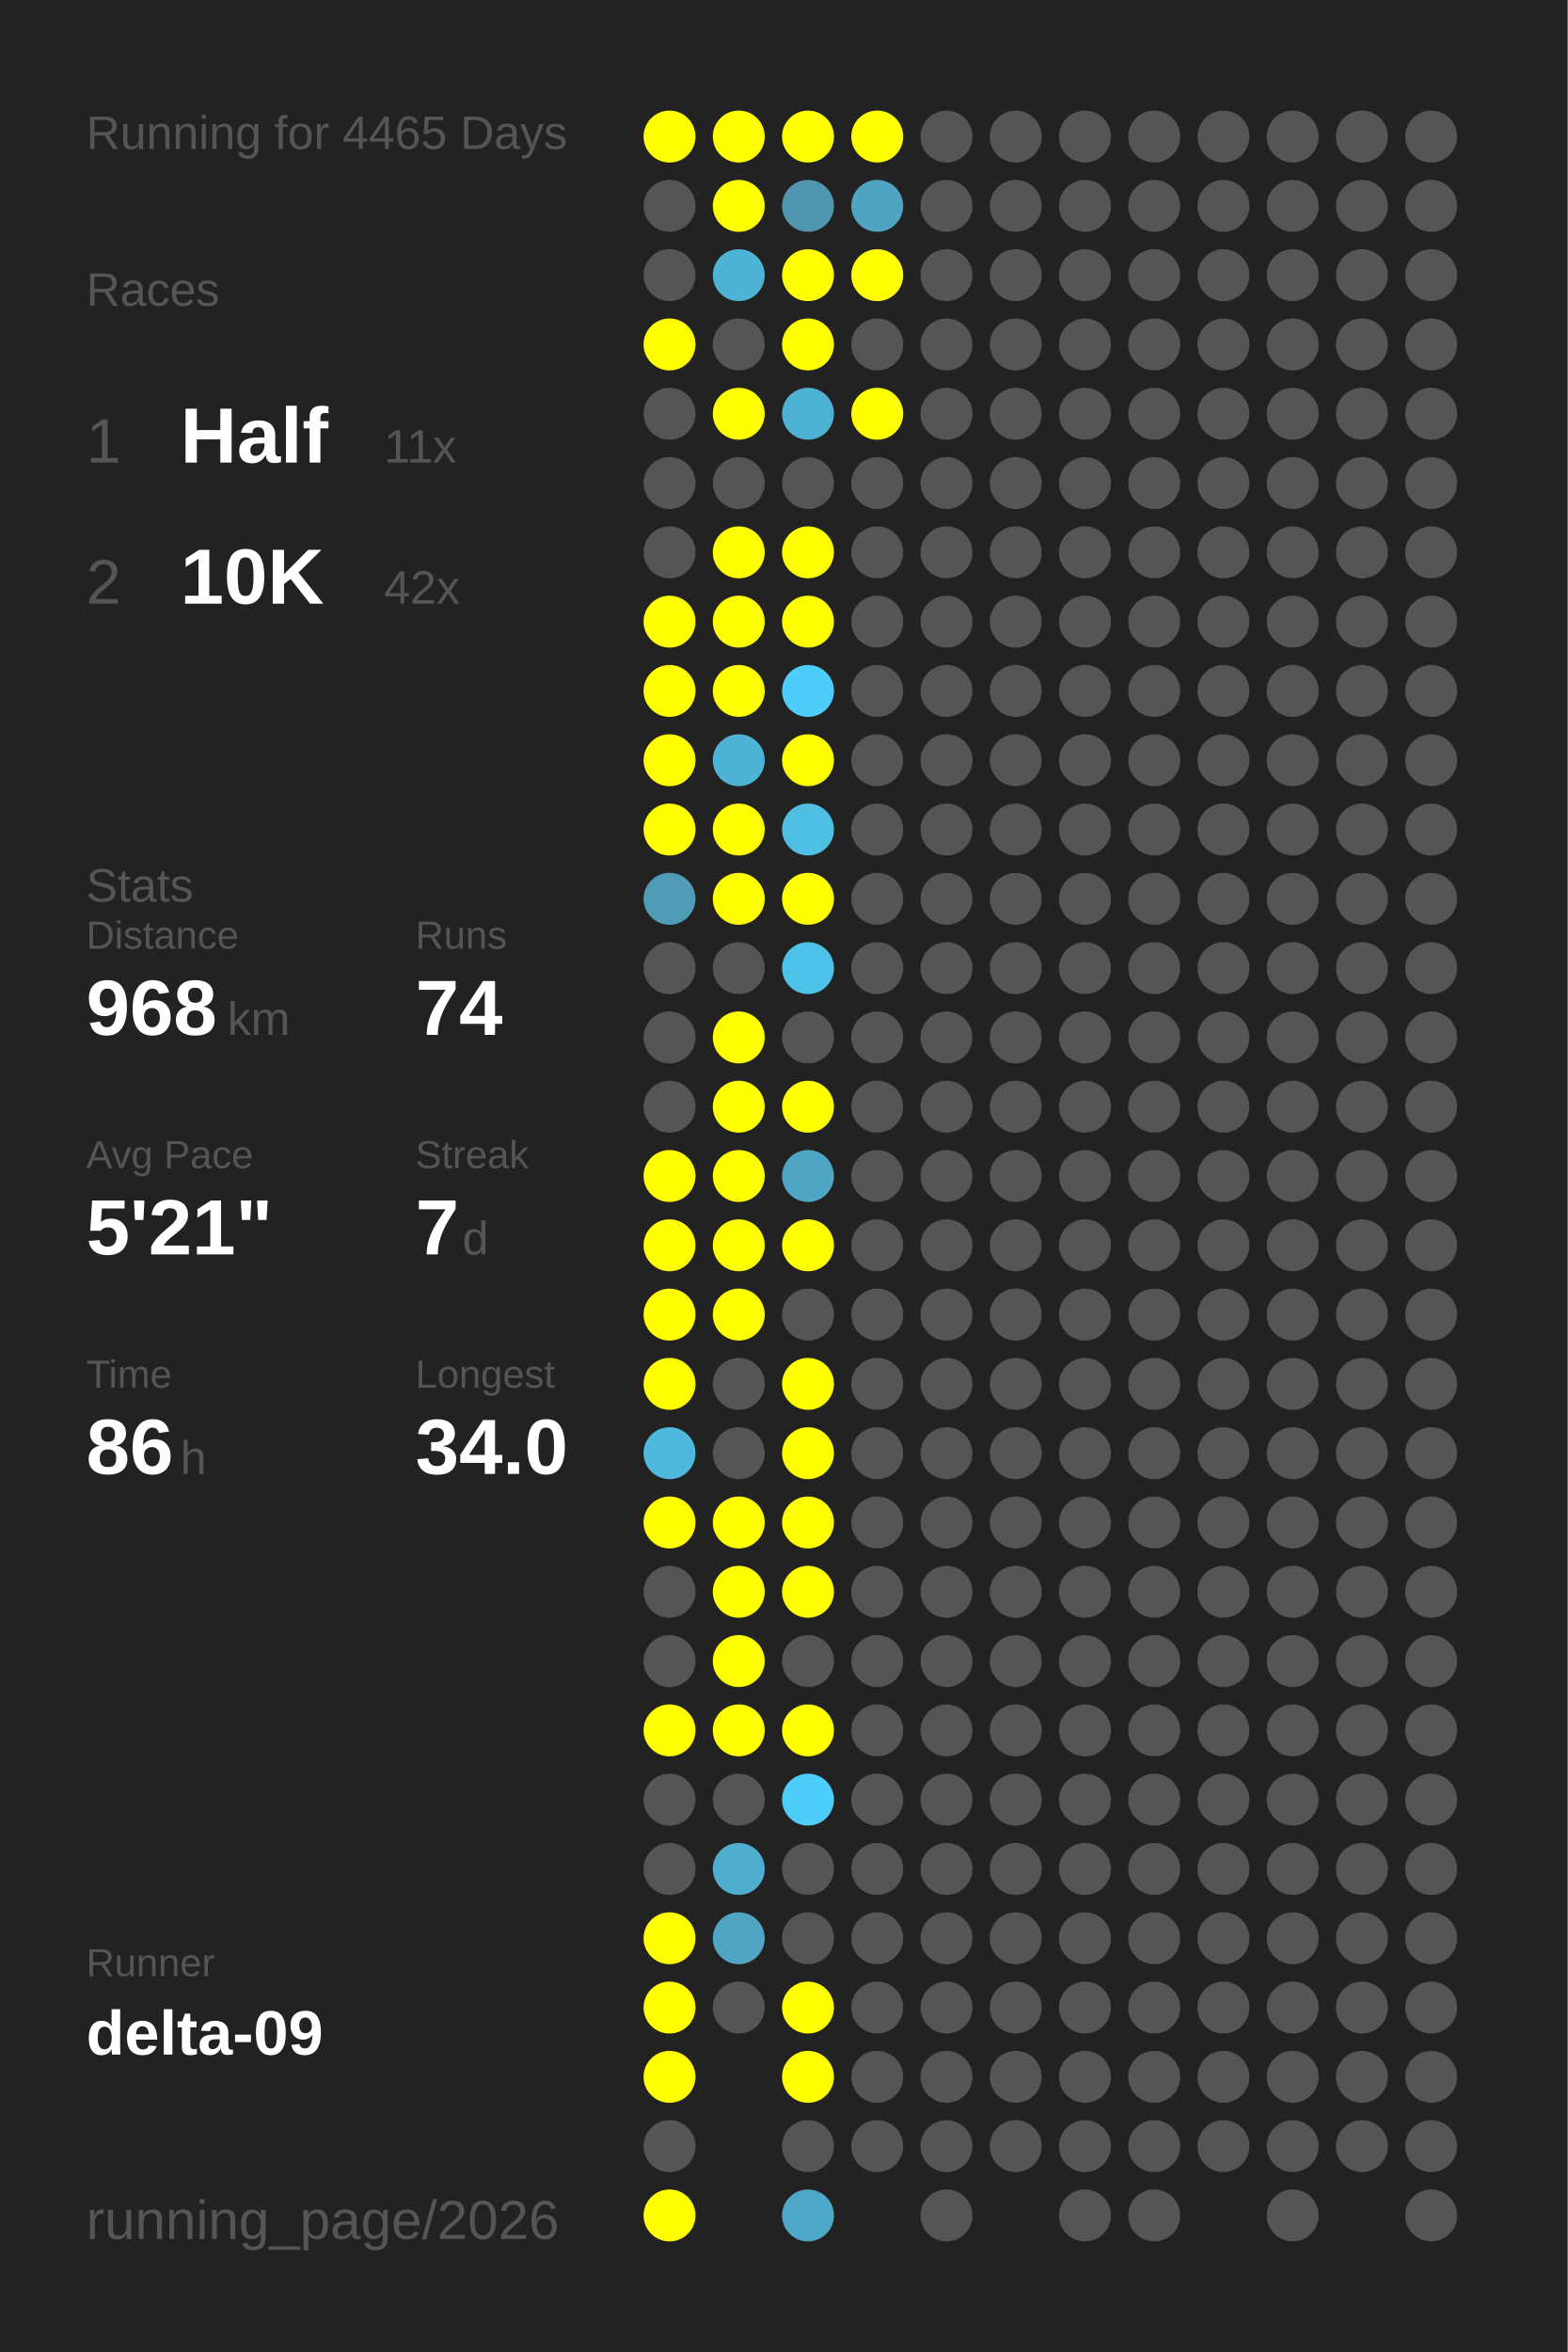
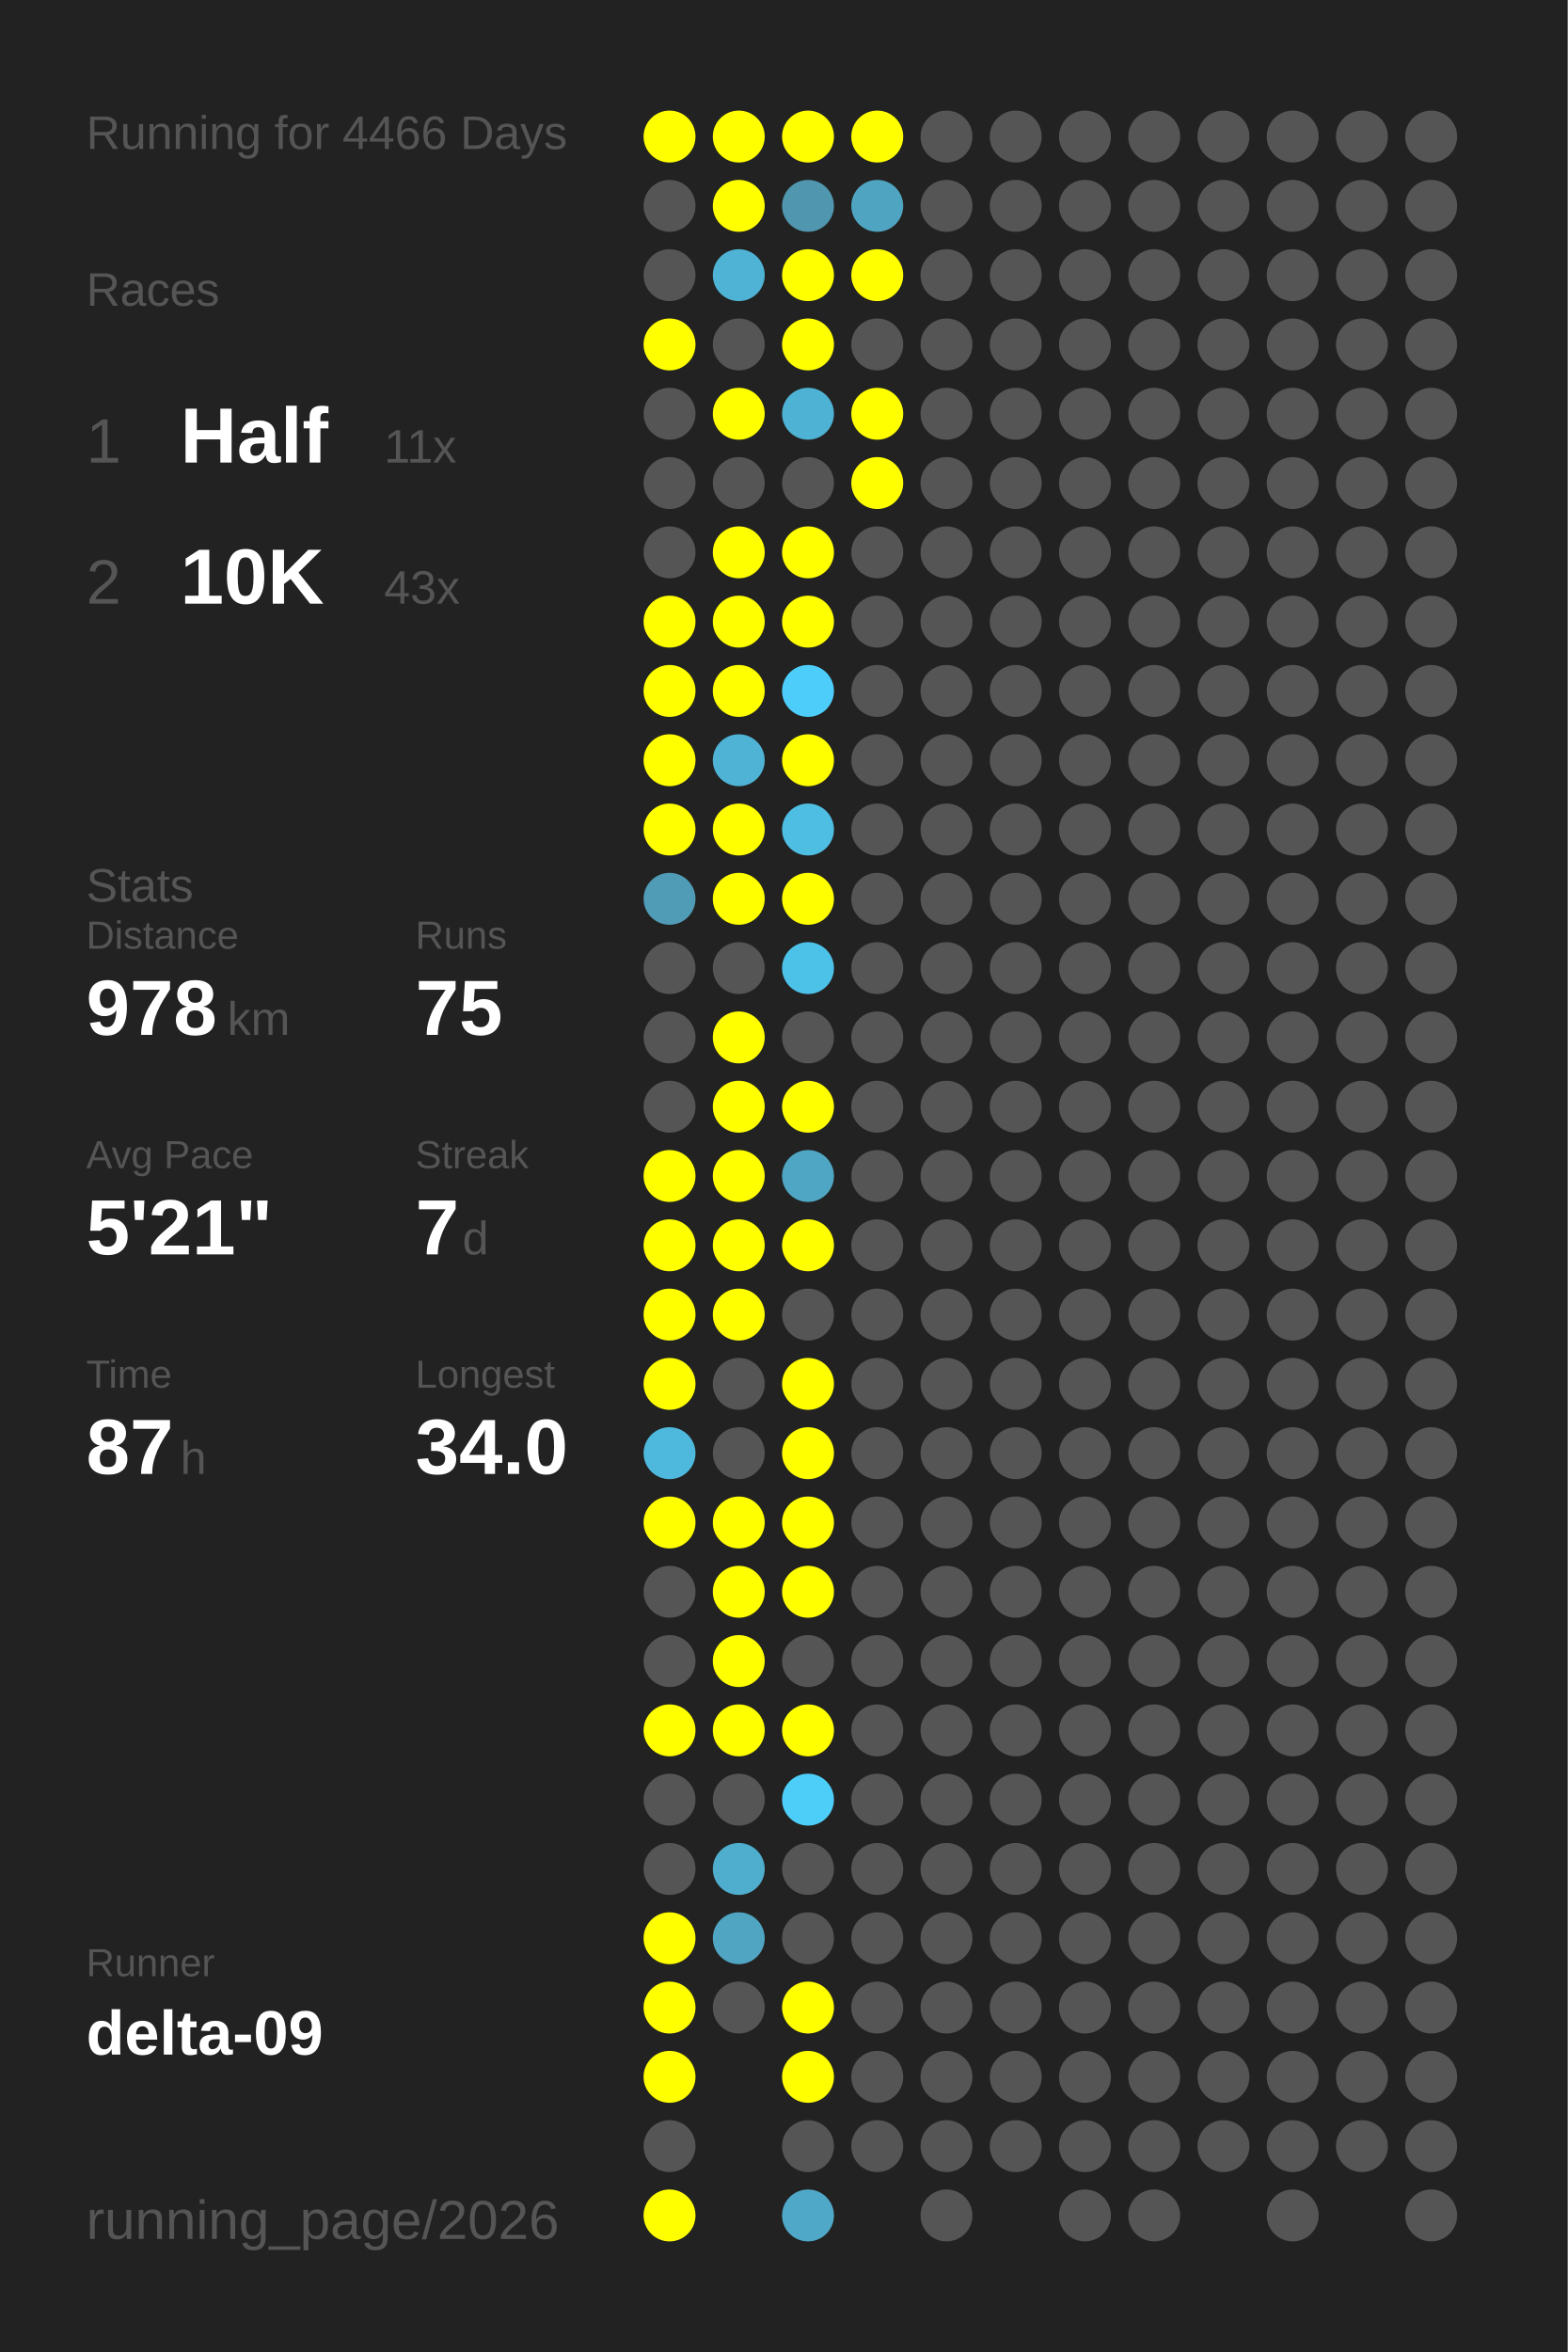
<svg xmlns="http://www.w3.org/2000/svg" baseProfile="full" height="300mm" version="1.1" viewBox="0,0,200,300" width="200mm">
  <defs />
  <rect fill="#222222" height="300" width="200" x="0" y="0" />
-   <text fill="#555555" style="font-size:6px; font-family:Arial;" x="11" y="19">Running for 4465 Days</text>
+   <text fill="#555555" style="font-size:6px; font-family:Arial;" x="11" y="19">Running for 4466 Days</text>
  <text fill="#555555" style="font-size:6px; font-family:Arial;" x="11" y="39">Races</text>
  <text fill="#555555" style="font-size:8px; font-family:Arial;" x="11" y="59">1</text>
  <text fill="#FFFFFF" style="font-size:10px; font-family:Arial; font-weight:bold;" x="23" y="59">Half</text>
  <text fill="#555555" style="font-size:6px; font-family:Arial;" x="49" y="59">11x</text>
  <text fill="#555555" style="font-size:8px; font-family:Arial;" x="11" y="77">2</text>
  <text fill="#FFFFFF" style="font-size:10px; font-family:Arial; font-weight:bold;" x="23" y="77">10K</text>
-   <text fill="#555555" style="font-size:6px; font-family:Arial;" x="49" y="77">42x</text>
+   <text fill="#555555" style="font-size:6px; font-family:Arial;" x="49" y="77">43x</text>
  <text fill="#555555" style="font-size:6px; font-family:Arial;" x="11" y="115">Stats</text>
  <text fill="#555555" style="font-size:5px; font-family:Arial;" x="11" y="121">Distance</text>
-   <text fill="#FFFFFF" style="font-size:10px; font-family:Arial; font-weight:bold;" x="11" y="132">968</text>
+   <text fill="#FFFFFF" style="font-size:10px; font-family:Arial; font-weight:bold;" x="11" y="132">978</text>
  <text fill="#555555" style="font-size:6px; font-family:Arial;" x="29" y="132">km</text>
  <text fill="#555555" style="font-size:5px; font-family:Arial;" x="53" y="121">Runs</text>
-   <text fill="#FFFFFF" style="font-size:10px; font-family:Arial; font-weight:bold;" x="53" y="132">74</text>
+   <text fill="#FFFFFF" style="font-size:10px; font-family:Arial; font-weight:bold;" x="53" y="132">75</text>
  <text fill="#555555" style="font-size:5px; font-family:Arial;" x="11" y="149">Avg Pace</text>
  <text fill="#FFFFFF" style="font-size:10px; font-family:Arial; font-weight:bold;" x="11" y="160">5'21"</text>
  <text fill="#555555" style="font-size:5px; font-family:Arial;" x="53" y="149">Streak</text>
  <text fill="#FFFFFF" style="font-size:10px; font-family:Arial; font-weight:bold;" x="53" y="160">7</text>
  <text fill="#555555" style="font-size:6px; font-family:Arial;" x="59" y="160">d</text>
  <text fill="#555555" style="font-size:5px; font-family:Arial;" x="11" y="177">Time</text>
-   <text fill="#FFFFFF" style="font-size:10px; font-family:Arial; font-weight:bold;" x="11" y="188">86</text>
+   <text fill="#FFFFFF" style="font-size:10px; font-family:Arial; font-weight:bold;" x="11" y="188">87</text>
  <text fill="#555555" style="font-size:6px; font-family:Arial;" x="23" y="188">h</text>
  <text fill="#555555" style="font-size:5px; font-family:Arial;" x="53" y="177">Longest</text>
  <text fill="#FFFFFF" style="font-size:10px; font-family:Arial; font-weight:bold;" x="53" y="188">34.0</text>
  <text fill="#555555" style="font-size:5px; font-family:Arial;" x="11" y="252.065">Runner</text>
  <text fill="#FFFFFF" style="font-size:8px; font-family:Arial; font-weight:bold;" x="11" y="262.065">delta-09</text>
  <text fill="#555555" style="font-size:7px; font-family:Arial;" x="11" y="285.581">running_page/2026</text>
  <circle cx="85.417" cy="17.419" fill="#FFFF00" r="3.312" />
  <circle cx="85.417" cy="26.258" fill="#555555" r="3.312" />
  <circle cx="85.417" cy="35.097" fill="#555555" r="3.312" />
  <circle cx="85.417" cy="43.935" fill="#FFFF00" r="3.312" />
  <circle cx="85.417" cy="52.774" fill="#555555" r="3.312" />
  <circle cx="85.417" cy="61.613" fill="#555555" r="3.312" />
  <circle cx="85.417" cy="70.452" fill="#555555" r="3.312" />
  <circle cx="85.417" cy="79.29" fill="#FFFF00" r="3.312" />
  <circle cx="85.417" cy="88.129" fill="#FFFF00" r="3.312" />
  <circle cx="85.417" cy="96.968" fill="#FFFF00" r="3.312" />
  <circle cx="85.417" cy="105.806" fill="#FFFF00" r="3.312" />
  <circle cx="85.417" cy="114.645" fill="#509bb5" r="3.312" />
  <circle cx="85.417" cy="123.484" fill="#555555" r="3.312" />
  <circle cx="85.417" cy="132.323" fill="#555555" r="3.312" />
  <circle cx="85.417" cy="141.161" fill="#555555" r="3.312" />
  <circle cx="85.417" cy="150" fill="#FFFF00" r="3.312" />
  <circle cx="85.417" cy="158.839" fill="#FFFF00" r="3.312" />
  <circle cx="85.417" cy="167.677" fill="#FFFF00" r="3.312" />
  <circle cx="85.417" cy="176.516" fill="#FFFF00" r="3.312" />
  <circle cx="85.417" cy="185.355" fill="#4eb9dd" r="3.312" />
  <circle cx="85.417" cy="194.194" fill="#FFFF00" r="3.312" />
  <circle cx="85.417" cy="203.032" fill="#555555" r="3.312" />
  <circle cx="85.417" cy="211.871" fill="#555555" r="3.312" />
  <circle cx="85.417" cy="220.71" fill="#FFFF00" r="3.312" />
  <circle cx="85.417" cy="229.548" fill="#555555" r="3.312" />
  <circle cx="85.417" cy="238.387" fill="#555555" r="3.312" />
  <circle cx="85.417" cy="247.226" fill="#FFFF00" r="3.312" />
  <circle cx="85.417" cy="256.065" fill="#FFFF00" r="3.312" />
  <circle cx="85.417" cy="264.903" fill="#FFFF00" r="3.312" />
  <circle cx="85.417" cy="273.742" fill="#555555" r="3.312" />
  <circle cx="85.417" cy="282.581" fill="#FFFF00" r="3.312" />
  <circle cx="94.25" cy="17.419" fill="#FFFF00" r="3.312" />
  <circle cx="94.25" cy="26.258" fill="#FFFF00" r="3.312" />
  <circle cx="94.25" cy="35.097" fill="#4eb3d4" r="3.312" />
  <circle cx="94.25" cy="43.935" fill="#555555" r="3.312" />
  <circle cx="94.25" cy="52.774" fill="#FFFF00" r="3.312" />
  <circle cx="94.25" cy="61.613" fill="#555555" r="3.312" />
  <circle cx="94.25" cy="70.452" fill="#FFFF00" r="3.312" />
  <circle cx="94.25" cy="79.29" fill="#FFFF00" r="3.312" />
  <circle cx="94.25" cy="88.129" fill="#FFFF00" r="3.312" />
  <circle cx="94.25" cy="96.968" fill="#4eb3d4" r="3.312" />
  <circle cx="94.25" cy="105.806" fill="#FFFF00" r="3.312" />
  <circle cx="94.25" cy="114.645" fill="#FFFF00" r="3.312" />
  <circle cx="94.25" cy="123.484" fill="#555555" r="3.312" />
  <circle cx="94.25" cy="132.323" fill="#FFFF00" r="3.312" />
  <circle cx="94.25" cy="141.161" fill="#FFFF00" r="3.312" />
  <circle cx="94.25" cy="150" fill="#FFFF00" r="3.312" />
  <circle cx="94.25" cy="158.839" fill="#FFFF00" r="3.312" />
  <circle cx="94.25" cy="167.677" fill="#FFFF00" r="3.312" />
  <circle cx="94.25" cy="176.516" fill="#555555" r="3.312" />
  <circle cx="94.25" cy="185.355" fill="#555555" r="3.312" />
  <circle cx="94.25" cy="194.194" fill="#FFFF00" r="3.312" />
  <circle cx="94.25" cy="203.032" fill="#FFFF00" r="3.312" />
  <circle cx="94.25" cy="211.871" fill="#FFFF00" r="3.312" />
  <circle cx="94.25" cy="220.71" fill="#FFFF00" r="3.312" />
  <circle cx="94.25" cy="229.548" fill="#555555" r="3.312" />
  <circle cx="94.25" cy="238.387" fill="#4faece" r="3.312" />
  <circle cx="94.25" cy="247.226" fill="#4fa5c2" r="3.312" />
  <circle cx="94.25" cy="256.065" fill="#555555" r="3.312" />
  <circle cx="103.083" cy="17.419" fill="#FFFF00" r="3.312" />
  <circle cx="103.083" cy="26.258" fill="#5096ae" r="3.312" />
  <circle cx="103.083" cy="35.097" fill="#FFFF00" r="3.312" />
  <circle cx="103.083" cy="43.935" fill="#FFFF00" r="3.312" />
  <circle cx="103.083" cy="52.774" fill="#4eb2d4" r="3.312" />
  <circle cx="103.083" cy="61.613" fill="#555555" r="3.312" />
  <circle cx="103.083" cy="70.452" fill="#FFFF00" r="3.312" />
  <circle cx="103.083" cy="79.29" fill="#FFFF00" r="3.312" />
  <circle cx="103.083" cy="88.129" fill="#4dcefa" r="3.312" />
  <circle cx="103.083" cy="96.968" fill="#FFFF00" r="3.312" />
  <circle cx="103.083" cy="105.806" fill="#4ebee3" r="3.312" />
  <circle cx="103.083" cy="114.645" fill="#FFFF00" r="3.312" />
  <circle cx="103.083" cy="123.484" fill="#4dc2e9" r="3.312" />
  <circle cx="103.083" cy="132.323" fill="#555555" r="3.312" />
  <circle cx="103.083" cy="141.161" fill="#FFFF00" r="3.312" />
  <circle cx="103.083" cy="150" fill="#4fa6c4" r="3.312" />
  <circle cx="103.083" cy="158.839" fill="#FFFF00" r="3.312" />
  <circle cx="103.083" cy="167.677" fill="#555555" r="3.312" />
  <circle cx="103.083" cy="176.516" fill="#FFFF00" r="3.312" />
  <circle cx="103.083" cy="185.355" fill="#FFFF00" r="3.312" />
  <circle cx="103.083" cy="194.194" fill="#FFFF00" r="3.312" />
  <circle cx="103.083" cy="203.032" fill="#FFFF00" r="3.312" />
  <circle cx="103.083" cy="211.871" fill="#555555" r="3.312" />
  <circle cx="103.083" cy="220.71" fill="#FFFF00" r="3.312" />
  <circle cx="103.083" cy="229.548" fill="#4dcef9" r="3.312" />
  <circle cx="103.083" cy="238.387" fill="#555555" r="3.312" />
  <circle cx="103.083" cy="247.226" fill="#555555" r="3.312" />
  <circle cx="103.083" cy="256.065" fill="#FFFF00" r="3.312" />
  <circle cx="103.083" cy="264.903" fill="#FFFF00" r="3.312" />
  <circle cx="103.083" cy="273.742" fill="#555555" r="3.312" />
  <circle cx="103.083" cy="282.581" fill="#4fa8c7" r="3.312" />
  <circle cx="111.917" cy="17.419" fill="#FFFF00" r="3.312" />
  <circle cx="111.917" cy="26.258" fill="#4fa5c1" r="3.312" />
  <circle cx="111.917" cy="35.097" fill="#FFFF00" r="3.312" />
  <circle cx="111.917" cy="43.935" fill="#555555" r="3.312" />
  <circle cx="111.917" cy="52.774" fill="#FFFF00" r="3.312" />
-   <circle cx="111.917" cy="61.613" fill="#555555" r="3.312" />
+   <circle cx="111.917" cy="61.613" fill="#FFFF00" r="3.312" />
  <circle cx="111.917" cy="70.452" fill="#555555" r="3.312" />
  <circle cx="111.917" cy="79.29" fill="#555555" r="3.312" />
  <circle cx="111.917" cy="88.129" fill="#555555" r="3.312" />
  <circle cx="111.917" cy="96.968" fill="#555555" r="3.312" />
  <circle cx="111.917" cy="105.806" fill="#555555" r="3.312" />
  <circle cx="111.917" cy="114.645" fill="#555555" r="3.312" />
  <circle cx="111.917" cy="123.484" fill="#555555" r="3.312" />
  <circle cx="111.917" cy="132.323" fill="#555555" r="3.312" />
  <circle cx="111.917" cy="141.161" fill="#555555" r="3.312" />
  <circle cx="111.917" cy="150" fill="#555555" r="3.312" />
  <circle cx="111.917" cy="158.839" fill="#555555" r="3.312" />
  <circle cx="111.917" cy="167.677" fill="#555555" r="3.312" />
  <circle cx="111.917" cy="176.516" fill="#555555" r="3.312" />
  <circle cx="111.917" cy="185.355" fill="#555555" r="3.312" />
  <circle cx="111.917" cy="194.194" fill="#555555" r="3.312" />
  <circle cx="111.917" cy="203.032" fill="#555555" r="3.312" />
  <circle cx="111.917" cy="211.871" fill="#555555" r="3.312" />
  <circle cx="111.917" cy="220.71" fill="#555555" r="3.312" />
  <circle cx="111.917" cy="229.548" fill="#555555" r="3.312" />
  <circle cx="111.917" cy="238.387" fill="#555555" r="3.312" />
  <circle cx="111.917" cy="247.226" fill="#555555" r="3.312" />
  <circle cx="111.917" cy="256.065" fill="#555555" r="3.312" />
  <circle cx="111.917" cy="264.903" fill="#555555" r="3.312" />
  <circle cx="111.917" cy="273.742" fill="#555555" r="3.312" />
  <circle cx="120.75" cy="17.419" fill="#555555" r="3.312" />
  <circle cx="120.75" cy="26.258" fill="#555555" r="3.312" />
  <circle cx="120.75" cy="35.097" fill="#555555" r="3.312" />
  <circle cx="120.75" cy="43.935" fill="#555555" r="3.312" />
  <circle cx="120.75" cy="52.774" fill="#555555" r="3.312" />
  <circle cx="120.75" cy="61.613" fill="#555555" r="3.312" />
  <circle cx="120.75" cy="70.452" fill="#555555" r="3.312" />
  <circle cx="120.75" cy="79.29" fill="#555555" r="3.312" />
  <circle cx="120.75" cy="88.129" fill="#555555" r="3.312" />
  <circle cx="120.75" cy="96.968" fill="#555555" r="3.312" />
  <circle cx="120.75" cy="105.806" fill="#555555" r="3.312" />
  <circle cx="120.75" cy="114.645" fill="#555555" r="3.312" />
  <circle cx="120.75" cy="123.484" fill="#555555" r="3.312" />
  <circle cx="120.75" cy="132.323" fill="#555555" r="3.312" />
  <circle cx="120.75" cy="141.161" fill="#555555" r="3.312" />
  <circle cx="120.75" cy="150" fill="#555555" r="3.312" />
  <circle cx="120.75" cy="158.839" fill="#555555" r="3.312" />
  <circle cx="120.75" cy="167.677" fill="#555555" r="3.312" />
  <circle cx="120.75" cy="176.516" fill="#555555" r="3.312" />
  <circle cx="120.75" cy="185.355" fill="#555555" r="3.312" />
  <circle cx="120.75" cy="194.194" fill="#555555" r="3.312" />
  <circle cx="120.75" cy="203.032" fill="#555555" r="3.312" />
  <circle cx="120.75" cy="211.871" fill="#555555" r="3.312" />
  <circle cx="120.75" cy="220.71" fill="#555555" r="3.312" />
  <circle cx="120.75" cy="229.548" fill="#555555" r="3.312" />
  <circle cx="120.75" cy="238.387" fill="#555555" r="3.312" />
  <circle cx="120.75" cy="247.226" fill="#555555" r="3.312" />
  <circle cx="120.75" cy="256.065" fill="#555555" r="3.312" />
  <circle cx="120.75" cy="264.903" fill="#555555" r="3.312" />
  <circle cx="120.75" cy="273.742" fill="#555555" r="3.312" />
  <circle cx="120.75" cy="282.581" fill="#555555" r="3.312" />
  <circle cx="129.583" cy="17.419" fill="#555555" r="3.312" />
  <circle cx="129.583" cy="26.258" fill="#555555" r="3.312" />
  <circle cx="129.583" cy="35.097" fill="#555555" r="3.312" />
  <circle cx="129.583" cy="43.935" fill="#555555" r="3.312" />
  <circle cx="129.583" cy="52.774" fill="#555555" r="3.312" />
  <circle cx="129.583" cy="61.613" fill="#555555" r="3.312" />
  <circle cx="129.583" cy="70.452" fill="#555555" r="3.312" />
  <circle cx="129.583" cy="79.29" fill="#555555" r="3.312" />
  <circle cx="129.583" cy="88.129" fill="#555555" r="3.312" />
  <circle cx="129.583" cy="96.968" fill="#555555" r="3.312" />
  <circle cx="129.583" cy="105.806" fill="#555555" r="3.312" />
  <circle cx="129.583" cy="114.645" fill="#555555" r="3.312" />
  <circle cx="129.583" cy="123.484" fill="#555555" r="3.312" />
  <circle cx="129.583" cy="132.323" fill="#555555" r="3.312" />
  <circle cx="129.583" cy="141.161" fill="#555555" r="3.312" />
  <circle cx="129.583" cy="150" fill="#555555" r="3.312" />
  <circle cx="129.583" cy="158.839" fill="#555555" r="3.312" />
  <circle cx="129.583" cy="167.677" fill="#555555" r="3.312" />
  <circle cx="129.583" cy="176.516" fill="#555555" r="3.312" />
  <circle cx="129.583" cy="185.355" fill="#555555" r="3.312" />
  <circle cx="129.583" cy="194.194" fill="#555555" r="3.312" />
  <circle cx="129.583" cy="203.032" fill="#555555" r="3.312" />
  <circle cx="129.583" cy="211.871" fill="#555555" r="3.312" />
  <circle cx="129.583" cy="220.71" fill="#555555" r="3.312" />
  <circle cx="129.583" cy="229.548" fill="#555555" r="3.312" />
  <circle cx="129.583" cy="238.387" fill="#555555" r="3.312" />
  <circle cx="129.583" cy="247.226" fill="#555555" r="3.312" />
  <circle cx="129.583" cy="256.065" fill="#555555" r="3.312" />
  <circle cx="129.583" cy="264.903" fill="#555555" r="3.312" />
  <circle cx="129.583" cy="273.742" fill="#555555" r="3.312" />
  <circle cx="138.417" cy="17.419" fill="#555555" r="3.312" />
  <circle cx="138.417" cy="26.258" fill="#555555" r="3.312" />
  <circle cx="138.417" cy="35.097" fill="#555555" r="3.312" />
  <circle cx="138.417" cy="43.935" fill="#555555" r="3.312" />
  <circle cx="138.417" cy="52.774" fill="#555555" r="3.312" />
  <circle cx="138.417" cy="61.613" fill="#555555" r="3.312" />
  <circle cx="138.417" cy="70.452" fill="#555555" r="3.312" />
  <circle cx="138.417" cy="79.29" fill="#555555" r="3.312" />
  <circle cx="138.417" cy="88.129" fill="#555555" r="3.312" />
  <circle cx="138.417" cy="96.968" fill="#555555" r="3.312" />
  <circle cx="138.417" cy="105.806" fill="#555555" r="3.312" />
  <circle cx="138.417" cy="114.645" fill="#555555" r="3.312" />
  <circle cx="138.417" cy="123.484" fill="#555555" r="3.312" />
  <circle cx="138.417" cy="132.323" fill="#555555" r="3.312" />
  <circle cx="138.417" cy="141.161" fill="#555555" r="3.312" />
  <circle cx="138.417" cy="150" fill="#555555" r="3.312" />
  <circle cx="138.417" cy="158.839" fill="#555555" r="3.312" />
  <circle cx="138.417" cy="167.677" fill="#555555" r="3.312" />
  <circle cx="138.417" cy="176.516" fill="#555555" r="3.312" />
  <circle cx="138.417" cy="185.355" fill="#555555" r="3.312" />
  <circle cx="138.417" cy="194.194" fill="#555555" r="3.312" />
  <circle cx="138.417" cy="203.032" fill="#555555" r="3.312" />
  <circle cx="138.417" cy="211.871" fill="#555555" r="3.312" />
  <circle cx="138.417" cy="220.71" fill="#555555" r="3.312" />
  <circle cx="138.417" cy="229.548" fill="#555555" r="3.312" />
  <circle cx="138.417" cy="238.387" fill="#555555" r="3.312" />
  <circle cx="138.417" cy="247.226" fill="#555555" r="3.312" />
  <circle cx="138.417" cy="256.065" fill="#555555" r="3.312" />
  <circle cx="138.417" cy="264.903" fill="#555555" r="3.312" />
  <circle cx="138.417" cy="273.742" fill="#555555" r="3.312" />
  <circle cx="138.417" cy="282.581" fill="#555555" r="3.312" />
  <circle cx="147.25" cy="17.419" fill="#555555" r="3.312" />
  <circle cx="147.25" cy="26.258" fill="#555555" r="3.312" />
  <circle cx="147.25" cy="35.097" fill="#555555" r="3.312" />
  <circle cx="147.25" cy="43.935" fill="#555555" r="3.312" />
  <circle cx="147.25" cy="52.774" fill="#555555" r="3.312" />
  <circle cx="147.25" cy="61.613" fill="#555555" r="3.312" />
  <circle cx="147.25" cy="70.452" fill="#555555" r="3.312" />
  <circle cx="147.25" cy="79.29" fill="#555555" r="3.312" />
  <circle cx="147.25" cy="88.129" fill="#555555" r="3.312" />
  <circle cx="147.25" cy="96.968" fill="#555555" r="3.312" />
  <circle cx="147.25" cy="105.806" fill="#555555" r="3.312" />
  <circle cx="147.25" cy="114.645" fill="#555555" r="3.312" />
  <circle cx="147.25" cy="123.484" fill="#555555" r="3.312" />
  <circle cx="147.25" cy="132.323" fill="#555555" r="3.312" />
  <circle cx="147.25" cy="141.161" fill="#555555" r="3.312" />
  <circle cx="147.25" cy="150" fill="#555555" r="3.312" />
  <circle cx="147.25" cy="158.839" fill="#555555" r="3.312" />
  <circle cx="147.25" cy="167.677" fill="#555555" r="3.312" />
  <circle cx="147.25" cy="176.516" fill="#555555" r="3.312" />
  <circle cx="147.25" cy="185.355" fill="#555555" r="3.312" />
  <circle cx="147.25" cy="194.194" fill="#555555" r="3.312" />
  <circle cx="147.25" cy="203.032" fill="#555555" r="3.312" />
  <circle cx="147.25" cy="211.871" fill="#555555" r="3.312" />
  <circle cx="147.25" cy="220.71" fill="#555555" r="3.312" />
  <circle cx="147.25" cy="229.548" fill="#555555" r="3.312" />
  <circle cx="147.25" cy="238.387" fill="#555555" r="3.312" />
  <circle cx="147.25" cy="247.226" fill="#555555" r="3.312" />
  <circle cx="147.25" cy="256.065" fill="#555555" r="3.312" />
  <circle cx="147.25" cy="264.903" fill="#555555" r="3.312" />
  <circle cx="147.25" cy="273.742" fill="#555555" r="3.312" />
  <circle cx="147.25" cy="282.581" fill="#555555" r="3.312" />
  <circle cx="156.083" cy="17.419" fill="#555555" r="3.312" />
  <circle cx="156.083" cy="26.258" fill="#555555" r="3.312" />
  <circle cx="156.083" cy="35.097" fill="#555555" r="3.312" />
  <circle cx="156.083" cy="43.935" fill="#555555" r="3.312" />
  <circle cx="156.083" cy="52.774" fill="#555555" r="3.312" />
  <circle cx="156.083" cy="61.613" fill="#555555" r="3.312" />
  <circle cx="156.083" cy="70.452" fill="#555555" r="3.312" />
  <circle cx="156.083" cy="79.29" fill="#555555" r="3.312" />
  <circle cx="156.083" cy="88.129" fill="#555555" r="3.312" />
  <circle cx="156.083" cy="96.968" fill="#555555" r="3.312" />
  <circle cx="156.083" cy="105.806" fill="#555555" r="3.312" />
  <circle cx="156.083" cy="114.645" fill="#555555" r="3.312" />
  <circle cx="156.083" cy="123.484" fill="#555555" r="3.312" />
  <circle cx="156.083" cy="132.323" fill="#555555" r="3.312" />
  <circle cx="156.083" cy="141.161" fill="#555555" r="3.312" />
  <circle cx="156.083" cy="150" fill="#555555" r="3.312" />
  <circle cx="156.083" cy="158.839" fill="#555555" r="3.312" />
  <circle cx="156.083" cy="167.677" fill="#555555" r="3.312" />
  <circle cx="156.083" cy="176.516" fill="#555555" r="3.312" />
  <circle cx="156.083" cy="185.355" fill="#555555" r="3.312" />
  <circle cx="156.083" cy="194.194" fill="#555555" r="3.312" />
  <circle cx="156.083" cy="203.032" fill="#555555" r="3.312" />
  <circle cx="156.083" cy="211.871" fill="#555555" r="3.312" />
  <circle cx="156.083" cy="220.71" fill="#555555" r="3.312" />
  <circle cx="156.083" cy="229.548" fill="#555555" r="3.312" />
  <circle cx="156.083" cy="238.387" fill="#555555" r="3.312" />
  <circle cx="156.083" cy="247.226" fill="#555555" r="3.312" />
  <circle cx="156.083" cy="256.065" fill="#555555" r="3.312" />
  <circle cx="156.083" cy="264.903" fill="#555555" r="3.312" />
  <circle cx="156.083" cy="273.742" fill="#555555" r="3.312" />
  <circle cx="164.917" cy="17.419" fill="#555555" r="3.312" />
  <circle cx="164.917" cy="26.258" fill="#555555" r="3.312" />
  <circle cx="164.917" cy="35.097" fill="#555555" r="3.312" />
  <circle cx="164.917" cy="43.935" fill="#555555" r="3.312" />
  <circle cx="164.917" cy="52.774" fill="#555555" r="3.312" />
  <circle cx="164.917" cy="61.613" fill="#555555" r="3.312" />
  <circle cx="164.917" cy="70.452" fill="#555555" r="3.312" />
  <circle cx="164.917" cy="79.29" fill="#555555" r="3.312" />
  <circle cx="164.917" cy="88.129" fill="#555555" r="3.312" />
  <circle cx="164.917" cy="96.968" fill="#555555" r="3.312" />
  <circle cx="164.917" cy="105.806" fill="#555555" r="3.312" />
  <circle cx="164.917" cy="114.645" fill="#555555" r="3.312" />
  <circle cx="164.917" cy="123.484" fill="#555555" r="3.312" />
  <circle cx="164.917" cy="132.323" fill="#555555" r="3.312" />
  <circle cx="164.917" cy="141.161" fill="#555555" r="3.312" />
  <circle cx="164.917" cy="150" fill="#555555" r="3.312" />
  <circle cx="164.917" cy="158.839" fill="#555555" r="3.312" />
  <circle cx="164.917" cy="167.677" fill="#555555" r="3.312" />
  <circle cx="164.917" cy="176.516" fill="#555555" r="3.312" />
  <circle cx="164.917" cy="185.355" fill="#555555" r="3.312" />
  <circle cx="164.917" cy="194.194" fill="#555555" r="3.312" />
  <circle cx="164.917" cy="203.032" fill="#555555" r="3.312" />
  <circle cx="164.917" cy="211.871" fill="#555555" r="3.312" />
  <circle cx="164.917" cy="220.71" fill="#555555" r="3.312" />
  <circle cx="164.917" cy="229.548" fill="#555555" r="3.312" />
  <circle cx="164.917" cy="238.387" fill="#555555" r="3.312" />
  <circle cx="164.917" cy="247.226" fill="#555555" r="3.312" />
  <circle cx="164.917" cy="256.065" fill="#555555" r="3.312" />
  <circle cx="164.917" cy="264.903" fill="#555555" r="3.312" />
  <circle cx="164.917" cy="273.742" fill="#555555" r="3.312" />
  <circle cx="164.917" cy="282.581" fill="#555555" r="3.312" />
  <circle cx="173.75" cy="17.419" fill="#555555" r="3.312" />
  <circle cx="173.75" cy="26.258" fill="#555555" r="3.312" />
  <circle cx="173.75" cy="35.097" fill="#555555" r="3.312" />
  <circle cx="173.75" cy="43.935" fill="#555555" r="3.312" />
  <circle cx="173.75" cy="52.774" fill="#555555" r="3.312" />
  <circle cx="173.75" cy="61.613" fill="#555555" r="3.312" />
  <circle cx="173.75" cy="70.452" fill="#555555" r="3.312" />
  <circle cx="173.75" cy="79.29" fill="#555555" r="3.312" />
  <circle cx="173.75" cy="88.129" fill="#555555" r="3.312" />
  <circle cx="173.75" cy="96.968" fill="#555555" r="3.312" />
  <circle cx="173.75" cy="105.806" fill="#555555" r="3.312" />
  <circle cx="173.75" cy="114.645" fill="#555555" r="3.312" />
  <circle cx="173.75" cy="123.484" fill="#555555" r="3.312" />
  <circle cx="173.75" cy="132.323" fill="#555555" r="3.312" />
  <circle cx="173.75" cy="141.161" fill="#555555" r="3.312" />
  <circle cx="173.75" cy="150" fill="#555555" r="3.312" />
  <circle cx="173.75" cy="158.839" fill="#555555" r="3.312" />
  <circle cx="173.75" cy="167.677" fill="#555555" r="3.312" />
  <circle cx="173.75" cy="176.516" fill="#555555" r="3.312" />
  <circle cx="173.75" cy="185.355" fill="#555555" r="3.312" />
  <circle cx="173.75" cy="194.194" fill="#555555" r="3.312" />
  <circle cx="173.75" cy="203.032" fill="#555555" r="3.312" />
  <circle cx="173.75" cy="211.871" fill="#555555" r="3.312" />
  <circle cx="173.75" cy="220.71" fill="#555555" r="3.312" />
  <circle cx="173.75" cy="229.548" fill="#555555" r="3.312" />
  <circle cx="173.75" cy="238.387" fill="#555555" r="3.312" />
  <circle cx="173.75" cy="247.226" fill="#555555" r="3.312" />
  <circle cx="173.75" cy="256.065" fill="#555555" r="3.312" />
  <circle cx="173.75" cy="264.903" fill="#555555" r="3.312" />
  <circle cx="173.75" cy="273.742" fill="#555555" r="3.312" />
  <circle cx="182.583" cy="17.419" fill="#555555" r="3.312" />
  <circle cx="182.583" cy="26.258" fill="#555555" r="3.312" />
  <circle cx="182.583" cy="35.097" fill="#555555" r="3.312" />
  <circle cx="182.583" cy="43.935" fill="#555555" r="3.312" />
  <circle cx="182.583" cy="52.774" fill="#555555" r="3.312" />
  <circle cx="182.583" cy="61.613" fill="#555555" r="3.312" />
  <circle cx="182.583" cy="70.452" fill="#555555" r="3.312" />
  <circle cx="182.583" cy="79.29" fill="#555555" r="3.312" />
  <circle cx="182.583" cy="88.129" fill="#555555" r="3.312" />
  <circle cx="182.583" cy="96.968" fill="#555555" r="3.312" />
  <circle cx="182.583" cy="105.806" fill="#555555" r="3.312" />
  <circle cx="182.583" cy="114.645" fill="#555555" r="3.312" />
  <circle cx="182.583" cy="123.484" fill="#555555" r="3.312" />
  <circle cx="182.583" cy="132.323" fill="#555555" r="3.312" />
  <circle cx="182.583" cy="141.161" fill="#555555" r="3.312" />
  <circle cx="182.583" cy="150" fill="#555555" r="3.312" />
  <circle cx="182.583" cy="158.839" fill="#555555" r="3.312" />
  <circle cx="182.583" cy="167.677" fill="#555555" r="3.312" />
  <circle cx="182.583" cy="176.516" fill="#555555" r="3.312" />
  <circle cx="182.583" cy="185.355" fill="#555555" r="3.312" />
  <circle cx="182.583" cy="194.194" fill="#555555" r="3.312" />
  <circle cx="182.583" cy="203.032" fill="#555555" r="3.312" />
  <circle cx="182.583" cy="211.871" fill="#555555" r="3.312" />
  <circle cx="182.583" cy="220.71" fill="#555555" r="3.312" />
  <circle cx="182.583" cy="229.548" fill="#555555" r="3.312" />
  <circle cx="182.583" cy="238.387" fill="#555555" r="3.312" />
  <circle cx="182.583" cy="247.226" fill="#555555" r="3.312" />
  <circle cx="182.583" cy="256.065" fill="#555555" r="3.312" />
  <circle cx="182.583" cy="264.903" fill="#555555" r="3.312" />
  <circle cx="182.583" cy="273.742" fill="#555555" r="3.312" />
  <circle cx="182.583" cy="282.581" fill="#555555" r="3.312" />
</svg>
